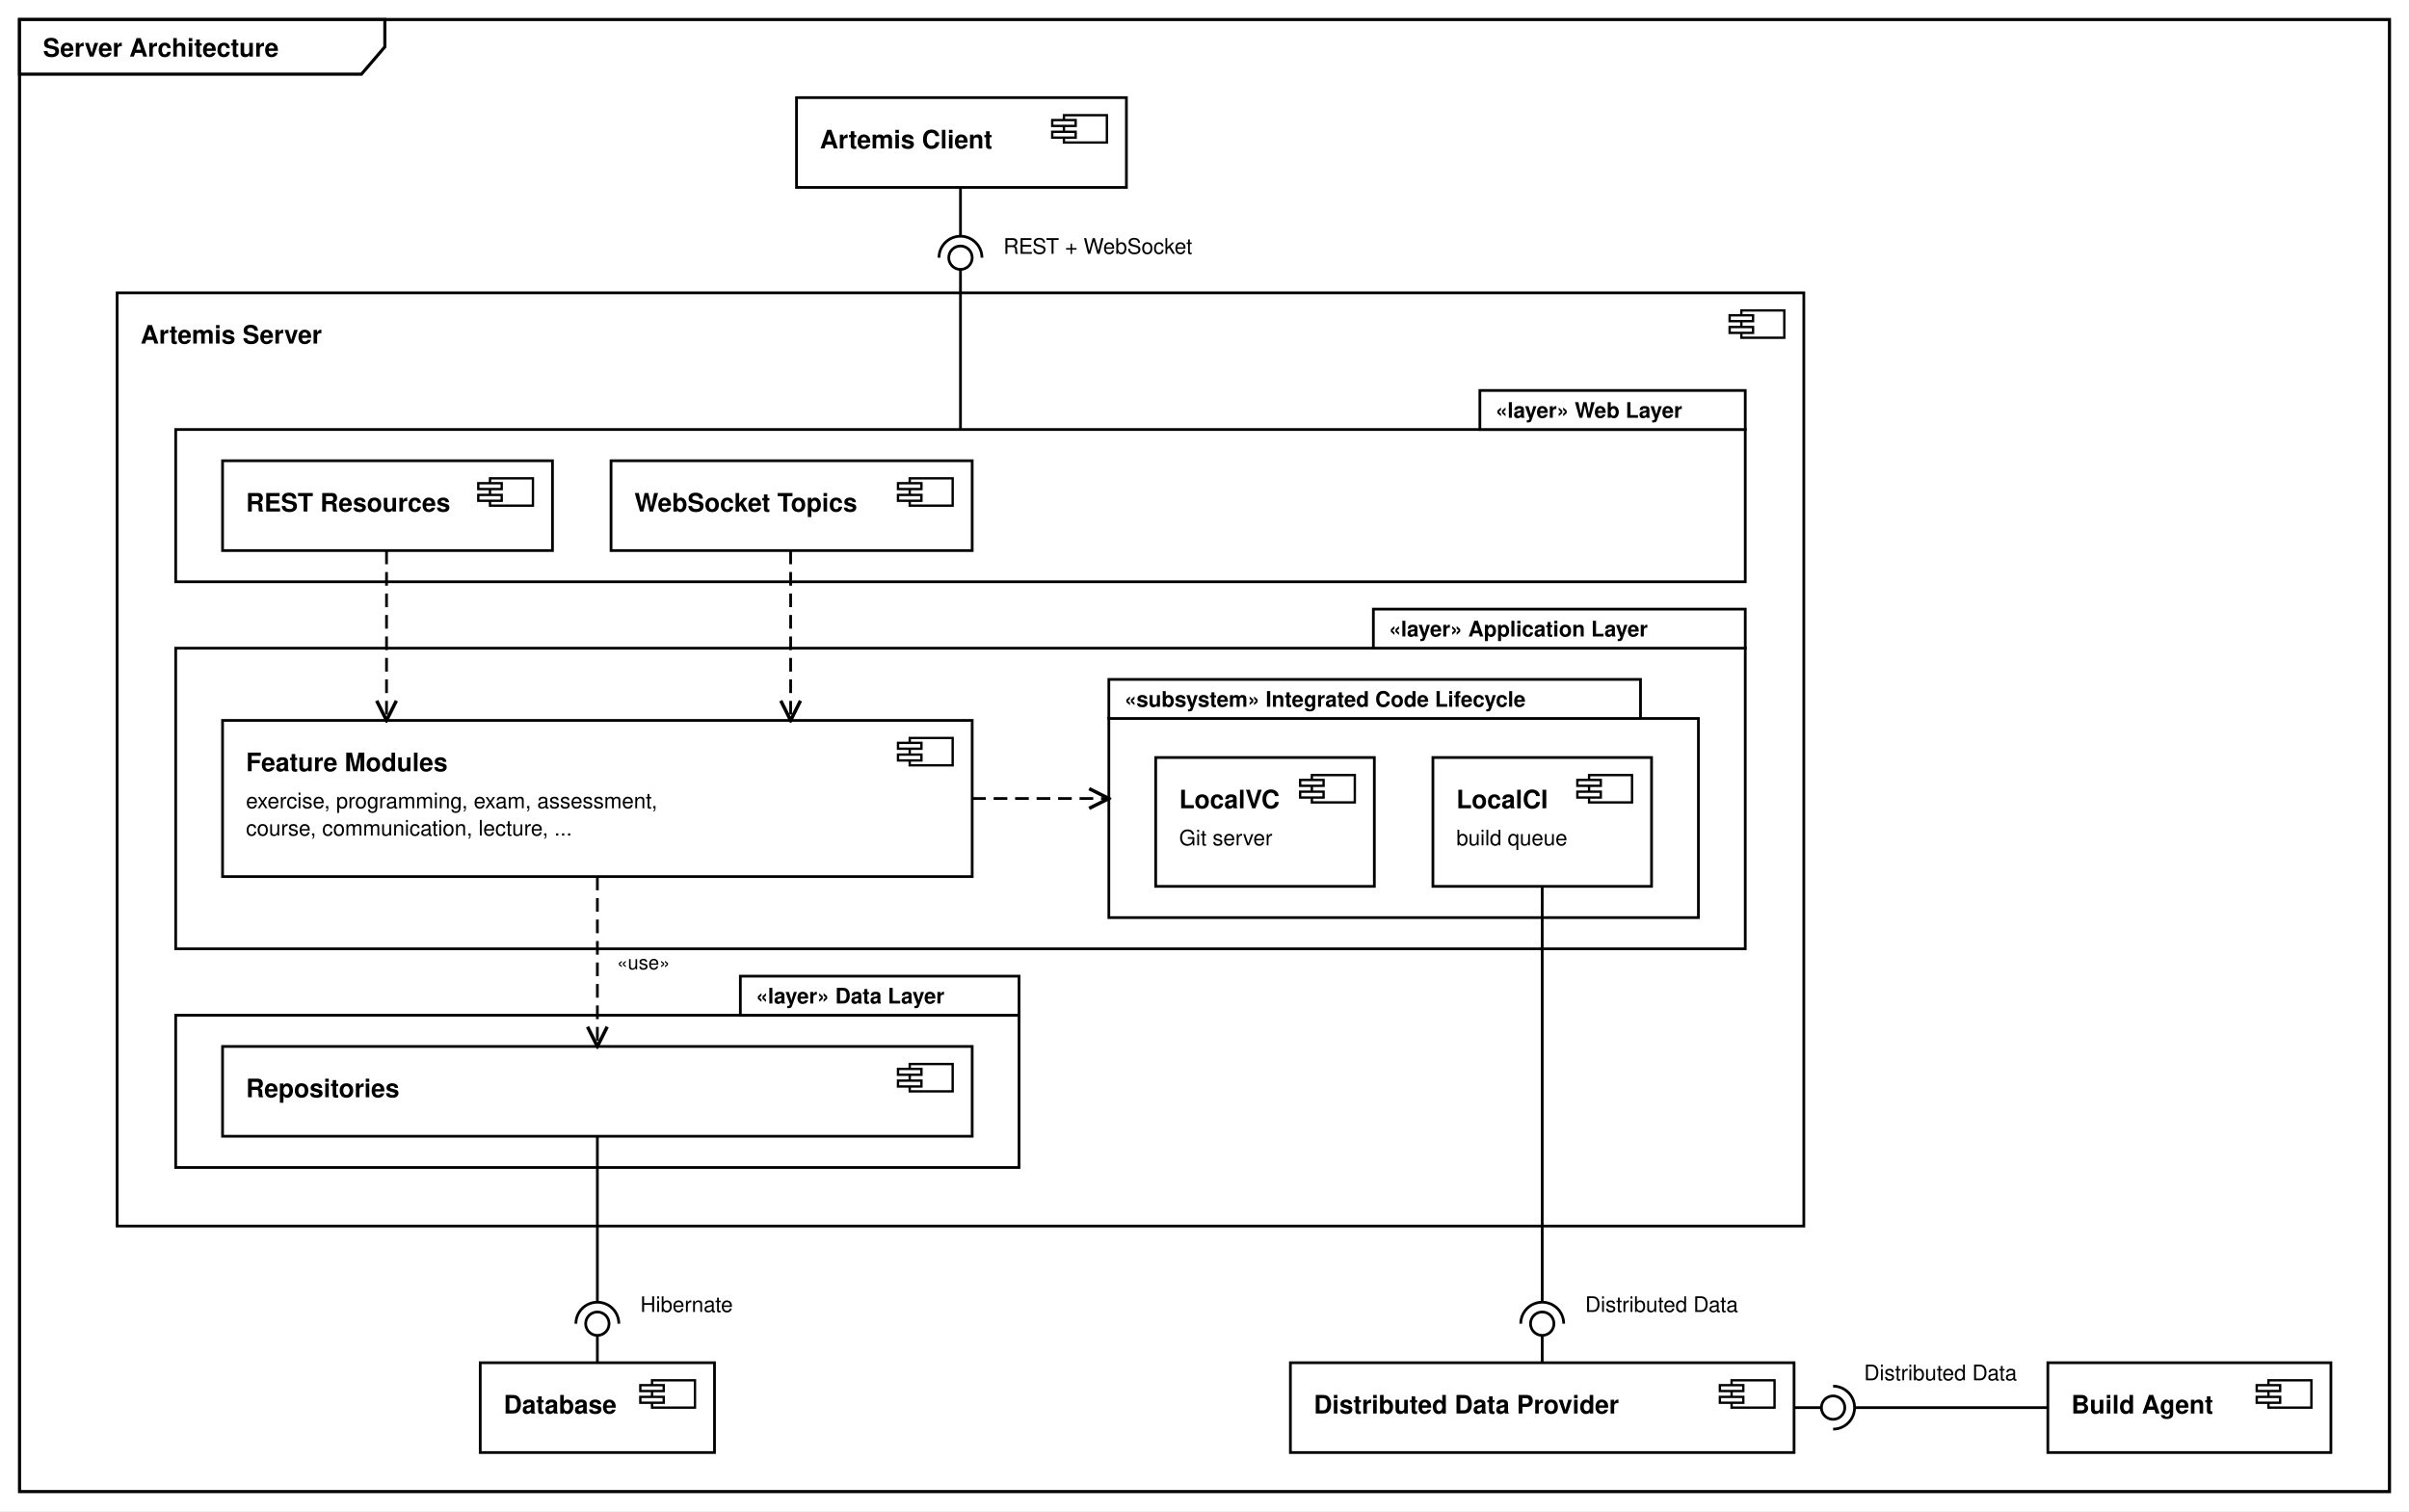
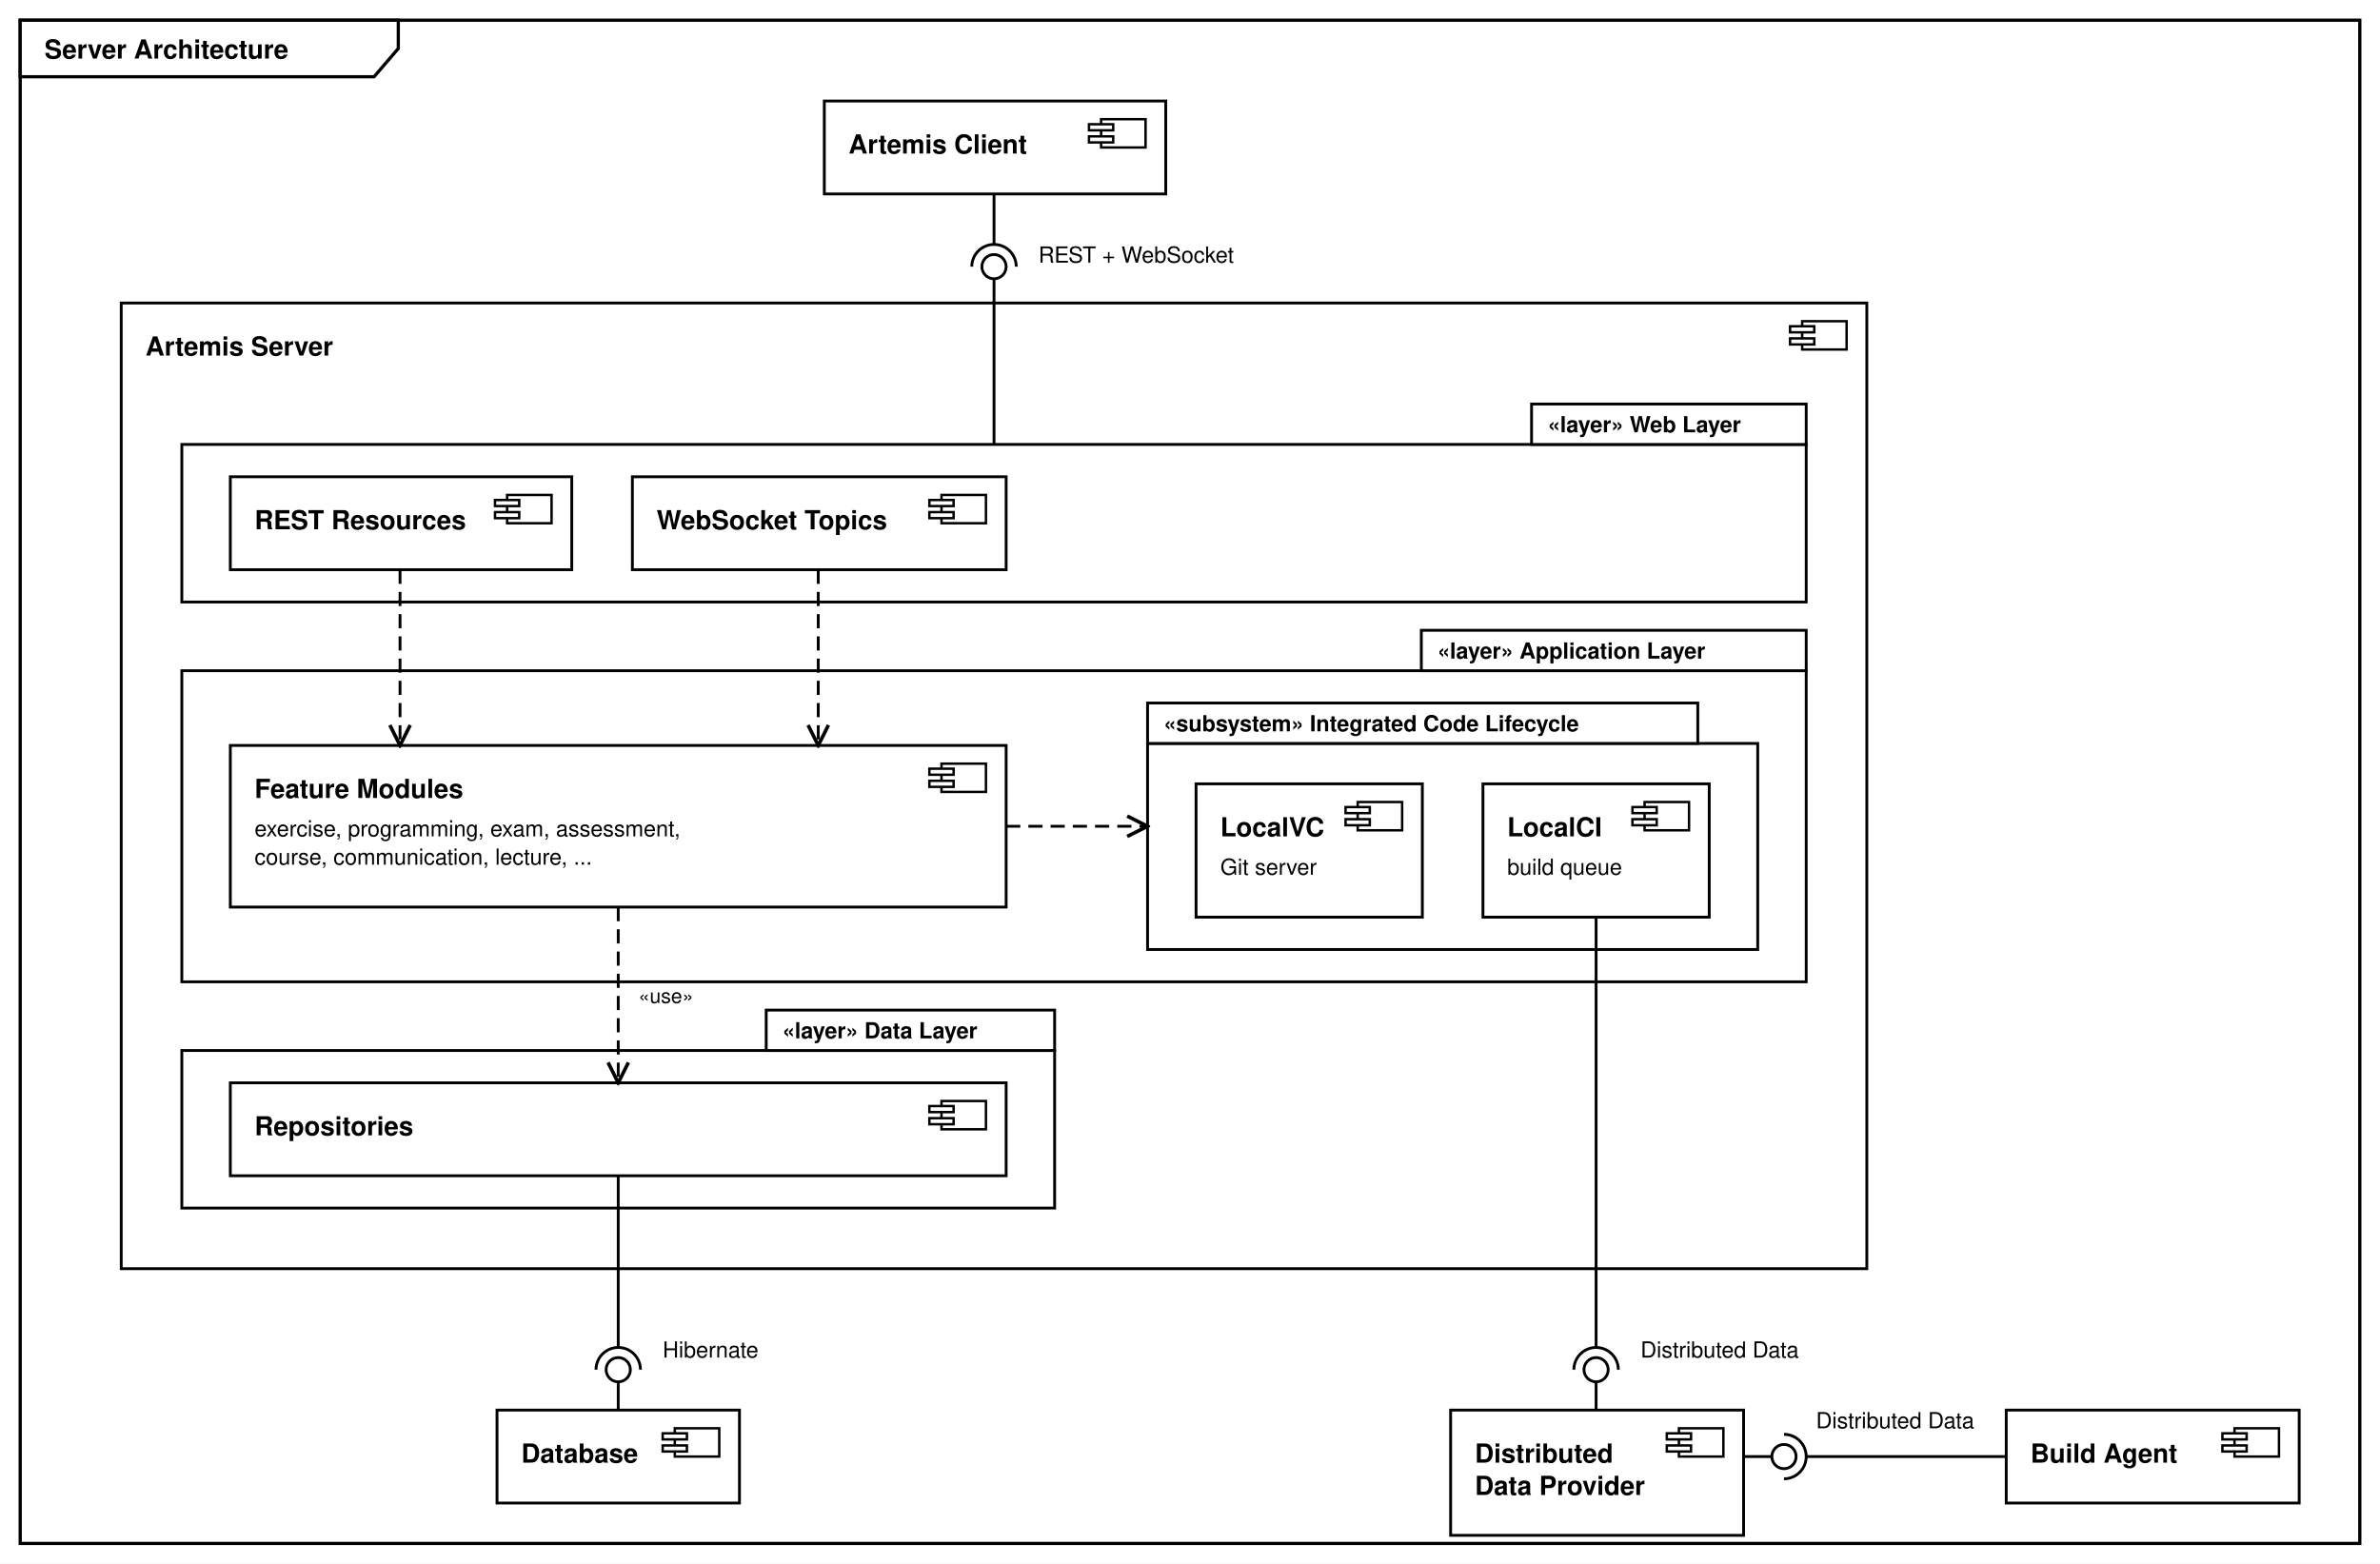
- <svg xmlns="http://www.w3.org/2000/svg" viewBox="0 0 1234 774" width="1234" height="774" font-family="Helvetica, Arial, sans-serif" role="img" aria-labelledby="t d">
+ <svg xmlns="http://www.w3.org/2000/svg" viewBox="0 0 1178 774" width="1178" height="774" font-family="Helvetica, Arial, sans-serif" role="img" aria-labelledby="t d">
  <defs>
    <marker id="open" viewBox="0 0 10 10" refX="9" refY="5" markerWidth="9" markerHeight="9" orient="auto">
      <path d="M1 1 L9 5 L1 9" fill="none" stroke="#000000" stroke-width="1.4" />
    </marker>
  </defs>
-   <rect width="1234" height="774" fill="#ffffff" />
-   <rect x="10" y="10" width="1214" height="754" fill="#ffffff" stroke="#000000" stroke-width="1.6" />
+   <rect width="1178" height="774" fill="#ffffff" />
+   <rect x="10" y="10" width="1158" height="754" fill="#ffffff" stroke="#000000" stroke-width="1.6" />
  <polygon points="10,10 197.14,10 197.14,24 185.14,38 10,38" fill="#ffffff" stroke="#000000" stroke-width="1.6" />
  <text x="22" y="29" font-size="13" font-weight="700" text-anchor="start" fill="#000000">Server Architecture</text>
  <rect x="60" y="150" width="864" height="478" fill="#ffffff" stroke="#000000" stroke-width="1.4" />
  <rect x="892" y="159" width="22" height="14" fill="#ffffff" stroke="#000000" stroke-width="1.2" />
  <rect x="886" y="161.5" width="12" height="3" fill="#ffffff" stroke="#000000" stroke-width="1.2" />
  <rect x="886" y="167.5" width="12" height="3" fill="#ffffff" stroke="#000000" stroke-width="1.2" />
  <text x="72" y="176" font-size="13" font-weight="700" text-anchor="start" fill="#000000">Artemis Server</text>
  <rect x="90" y="220" width="804" height="78" fill="#ffffff" stroke="#000000" stroke-width="1.4" />
  <rect x="758.06" y="200" width="135.94" height="20" fill="#ffffff" stroke="#000000" stroke-width="1.4" />
  <text x="766.06" y="214" font-size="11" font-weight="700" text-anchor="start" fill="#000000">«layer» Web Layer</text>
  <rect x="114" y="236" width="169" height="46" fill="#ffffff" stroke="#000000" stroke-width="1.4" />
  <rect x="251" y="245" width="22" height="14" fill="#ffffff" stroke="#000000" stroke-width="1.2" />
  <rect x="245" y="247.5" width="12" height="3" fill="#ffffff" stroke="#000000" stroke-width="1.2" />
  <rect x="245" y="253.5" width="12" height="3" fill="#ffffff" stroke="#000000" stroke-width="1.2" />
  <text x="126" y="262" font-size="13" font-weight="700" text-anchor="start" fill="#000000">REST Resources</text>
  <rect x="313" y="236" width="185" height="46" fill="#ffffff" stroke="#000000" stroke-width="1.4" />
  <rect x="466" y="245" width="22" height="14" fill="#ffffff" stroke="#000000" stroke-width="1.2" />
  <rect x="460" y="247.5" width="12" height="3" fill="#ffffff" stroke="#000000" stroke-width="1.2" />
  <rect x="460" y="253.5" width="12" height="3" fill="#ffffff" stroke="#000000" stroke-width="1.2" />
  <text x="325" y="262" font-size="13" font-weight="700" text-anchor="start" fill="#000000">WebSocket Topics</text>
  <rect x="90" y="332" width="804" height="154" fill="#ffffff" stroke="#000000" stroke-width="1.4" />
  <rect x="703.5" y="312" width="190.5" height="20" fill="#ffffff" stroke="#000000" stroke-width="1.4" />
  <text x="711.5" y="326" font-size="11" font-weight="700" text-anchor="start" fill="#000000">«layer» Application Layer</text>
  <rect x="114" y="369" width="384" height="80" fill="#ffffff" stroke="#000000" stroke-width="1.4" />
  <rect x="466" y="378" width="22" height="14" fill="#ffffff" stroke="#000000" stroke-width="1.2" />
  <rect x="460" y="380.5" width="12" height="3" fill="#ffffff" stroke="#000000" stroke-width="1.2" />
  <rect x="460" y="386.5" width="12" height="3" fill="#ffffff" stroke="#000000" stroke-width="1.2" />
  <text x="126" y="395" font-size="13" font-weight="700" text-anchor="start" fill="#000000">Feature Modules</text>
  <text x="126" y="414" font-size="11" font-weight="400" text-anchor="start" fill="#000000">exercise, programming, exam, assessment,</text>
  <text x="126" y="428" font-size="11" font-weight="400" text-anchor="start" fill="#000000">course, communication, lecture, ...</text>
  <rect x="568" y="368" width="302" height="102" fill="#ffffff" stroke="#000000" stroke-width="1.4" />
  <rect x="568" y="348" width="272.34" height="20" fill="#ffffff" stroke="#000000" stroke-width="1.4" />
  <text x="576" y="362" font-size="11" font-weight="700" text-anchor="start" fill="#000000">«subsystem» Integrated Code Lifecycle</text>
  <rect x="592" y="388" width="112" height="66" fill="#ffffff" stroke="#000000" stroke-width="1.4" />
  <rect x="672" y="397" width="22" height="14" fill="#ffffff" stroke="#000000" stroke-width="1.2" />
  <rect x="666" y="399.5" width="12" height="3" fill="#ffffff" stroke="#000000" stroke-width="1.2" />
  <rect x="666" y="405.5" width="12" height="3" fill="#ffffff" stroke="#000000" stroke-width="1.2" />
  <text x="604" y="414" font-size="13" font-weight="700" text-anchor="start" fill="#000000">LocalVC</text>
  <text x="604" y="433" font-size="11" font-weight="400" text-anchor="start" fill="#000000">Git server</text>
  <rect x="734" y="388" width="112" height="66" fill="#ffffff" stroke="#000000" stroke-width="1.4" />
  <rect x="814" y="397" width="22" height="14" fill="#ffffff" stroke="#000000" stroke-width="1.2" />
  <rect x="808" y="399.5" width="12" height="3" fill="#ffffff" stroke="#000000" stroke-width="1.2" />
  <rect x="808" y="405.5" width="12" height="3" fill="#ffffff" stroke="#000000" stroke-width="1.2" />
  <text x="746" y="414" font-size="13" font-weight="700" text-anchor="start" fill="#000000">LocalCI</text>
  <text x="746" y="433" font-size="11" font-weight="400" text-anchor="start" fill="#000000">build queue</text>
  <rect x="90" y="520" width="432" height="78" fill="#ffffff" stroke="#000000" stroke-width="1.4" />
  <rect x="379.24" y="500" width="142.76" height="20" fill="#ffffff" stroke="#000000" stroke-width="1.4" />
  <text x="387.24" y="514" font-size="11" font-weight="700" text-anchor="start" fill="#000000">«layer» Data Layer</text>
  <rect x="114" y="536" width="384" height="46" fill="#ffffff" stroke="#000000" stroke-width="1.4" />
  <rect x="466" y="545" width="22" height="14" fill="#ffffff" stroke="#000000" stroke-width="1.2" />
  <rect x="460" y="547.5" width="12" height="3" fill="#ffffff" stroke="#000000" stroke-width="1.2" />
  <rect x="460" y="553.5" width="12" height="3" fill="#ffffff" stroke="#000000" stroke-width="1.2" />
  <text x="126" y="562" font-size="13" font-weight="700" text-anchor="start" fill="#000000">Repositories</text>
  <polyline points="198,282 198,369" fill="none" stroke="#000000" stroke-width="1.4" stroke-dasharray="7 4" marker-end="url(#open)" />
  <polyline points="405,282 405,369" fill="none" stroke="#000000" stroke-width="1.4" stroke-dasharray="7 4" marker-end="url(#open)" />
  <polyline points="498,409 568,409" fill="none" stroke="#000000" stroke-width="1.4" stroke-dasharray="7 4" marker-end="url(#open)" />
  <polyline points="306,449 306,536" fill="none" stroke="#000000" stroke-width="1.4" stroke-dasharray="7 4" marker-end="url(#open)" />
  <text x="316" y="496.5" font-size="10" font-weight="400" text-anchor="start" fill="#000000">«use»</text>
  <rect x="408" y="50" width="169" height="46" fill="#ffffff" stroke="#000000" stroke-width="1.4" />
  <rect x="545" y="59" width="22" height="14" fill="#ffffff" stroke="#000000" stroke-width="1.2" />
  <rect x="539" y="61.5" width="12" height="3" fill="#ffffff" stroke="#000000" stroke-width="1.2" />
  <rect x="539" y="67.5" width="12" height="3" fill="#ffffff" stroke="#000000" stroke-width="1.2" />
  <text x="420" y="76" font-size="13" font-weight="700" text-anchor="start" fill="#000000">Artemis Client</text>
  <line x1="492" y1="220" x2="492.0" y2="138.0" stroke="#000000" stroke-width="1.4" />
  <circle cx="492.0" cy="132.0" r="6" fill="#ffffff" stroke="#000000" stroke-width="1.4" />
  <path d="M 503.0 132.0 A 11 11 0 0 0 481.0 132.0" fill="none" stroke="#000000" stroke-width="1.4" />
  <polyline points="492.0,121.0 492,96" fill="none" stroke="#000000" stroke-width="1.4" />
  <text x="514" y="130" font-size="11" font-weight="400" text-anchor="start" fill="#000000">REST + WebSocket</text>
  <rect x="246" y="698" width="120" height="46" fill="#ffffff" stroke="#000000" stroke-width="1.4" />
  <rect x="334" y="707" width="22" height="14" fill="#ffffff" stroke="#000000" stroke-width="1.2" />
  <rect x="328" y="709.5" width="12" height="3" fill="#ffffff" stroke="#000000" stroke-width="1.2" />
  <rect x="328" y="715.5" width="12" height="3" fill="#ffffff" stroke="#000000" stroke-width="1.2" />
  <text x="258" y="724" font-size="13" font-weight="700" text-anchor="start" fill="#000000">Database</text>
  <line x1="306" y1="698" x2="306.0" y2="684.0" stroke="#000000" stroke-width="1.4" />
  <circle cx="306.0" cy="678.0" r="6" fill="#ffffff" stroke="#000000" stroke-width="1.4" />
  <path d="M 317.0 678.0 A 11 11 0 0 0 295.0 678.0" fill="none" stroke="#000000" stroke-width="1.4" />
  <polyline points="306.0,667.0 306,582" fill="none" stroke="#000000" stroke-width="1.4" />
  <text x="328" y="672" font-size="11" font-weight="400" text-anchor="start" fill="#000000">Hibernate</text>
-   <rect x="661" y="698" width="258" height="46" fill="#ffffff" stroke="#000000" stroke-width="1.4" />
-   <rect x="887" y="707" width="22" height="14" fill="#ffffff" stroke="#000000" stroke-width="1.2" />
-   <rect x="881" y="709.5" width="12" height="3" fill="#ffffff" stroke="#000000" stroke-width="1.2" />
-   <rect x="881" y="715.5" width="12" height="3" fill="#ffffff" stroke="#000000" stroke-width="1.2" />
-   <text x="673" y="724" font-size="13" font-weight="700" text-anchor="start" fill="#000000">Distributed Data Provider</text>
+   <rect x="718" y="698" width="145" height="62" fill="#ffffff" stroke="#000000" stroke-width="1.4" />
+   <rect x="831" y="707" width="22" height="14" fill="#ffffff" stroke="#000000" stroke-width="1.2" />
+   <rect x="825" y="709.5" width="12" height="3" fill="#ffffff" stroke="#000000" stroke-width="1.2" />
+   <rect x="825" y="715.5" width="12" height="3" fill="#ffffff" stroke="#000000" stroke-width="1.2" />
+   <text x="730" y="724" font-size="13" font-weight="700" text-anchor="start" fill="#000000">Distributed</text>
+   <text x="730" y="740" font-size="13" font-weight="700" text-anchor="start" fill="#000000">Data Provider</text>
  <line x1="790" y1="698" x2="790.0" y2="684.0" stroke="#000000" stroke-width="1.4" />
  <circle cx="790.0" cy="678.0" r="6" fill="#ffffff" stroke="#000000" stroke-width="1.4" />
  <path d="M 801.0 678.0 A 11 11 0 0 0 779.0 678.0" fill="none" stroke="#000000" stroke-width="1.4" />
  <polyline points="790.0,667.0 790,454" fill="none" stroke="#000000" stroke-width="1.4" />
  <text x="812" y="672" font-size="11" font-weight="400" text-anchor="start" fill="#000000">Distributed Data</text>
-   <rect x="1049" y="698" width="145" height="46" fill="#ffffff" stroke="#000000" stroke-width="1.4" />
-   <rect x="1162" y="707" width="22" height="14" fill="#ffffff" stroke="#000000" stroke-width="1.2" />
-   <rect x="1156" y="709.5" width="12" height="3" fill="#ffffff" stroke="#000000" stroke-width="1.2" />
-   <rect x="1156" y="715.5" width="12" height="3" fill="#ffffff" stroke="#000000" stroke-width="1.2" />
-   <text x="1061" y="724" font-size="13" font-weight="700" text-anchor="start" fill="#000000">Build Agent</text>
-   <line x1="919" y1="721" x2="933.0" y2="721.0" stroke="#000000" stroke-width="1.4" />
-   <circle cx="939.0" cy="721.0" r="6" fill="#ffffff" stroke="#000000" stroke-width="1.4" />
-   <path d="M 939.0 732.0 A 11 11 0 0 0 939.0 710.0" fill="none" stroke="#000000" stroke-width="1.4" />
-   <polyline points="950.0,721.0 1049,721" fill="none" stroke="#000000" stroke-width="1.4" />
-   <text x="994.0" y="707" font-size="11" font-weight="400" text-anchor="middle" fill="#000000">Distributed Data</text>
+   <rect x="993" y="698" width="145" height="46" fill="#ffffff" stroke="#000000" stroke-width="1.4" />
+   <rect x="1106" y="707" width="22" height="14" fill="#ffffff" stroke="#000000" stroke-width="1.2" />
+   <rect x="1100" y="709.5" width="12" height="3" fill="#ffffff" stroke="#000000" stroke-width="1.2" />
+   <rect x="1100" y="715.5" width="12" height="3" fill="#ffffff" stroke="#000000" stroke-width="1.2" />
+   <text x="1005" y="724" font-size="13" font-weight="700" text-anchor="start" fill="#000000">Build Agent</text>
+   <line x1="863" y1="721" x2="877.0" y2="721.0" stroke="#000000" stroke-width="1.4" />
+   <circle cx="883.0" cy="721.0" r="6" fill="#ffffff" stroke="#000000" stroke-width="1.4" />
+   <path d="M 883.0 732.0 A 11 11 0 0 0 883.0 710.0" fill="none" stroke="#000000" stroke-width="1.4" />
+   <polyline points="894.0,721.0 993,721" fill="none" stroke="#000000" stroke-width="1.4" />
+   <text x="938.0" y="707" font-size="11" font-weight="400" text-anchor="middle" fill="#000000">Distributed Data</text>
</svg>
